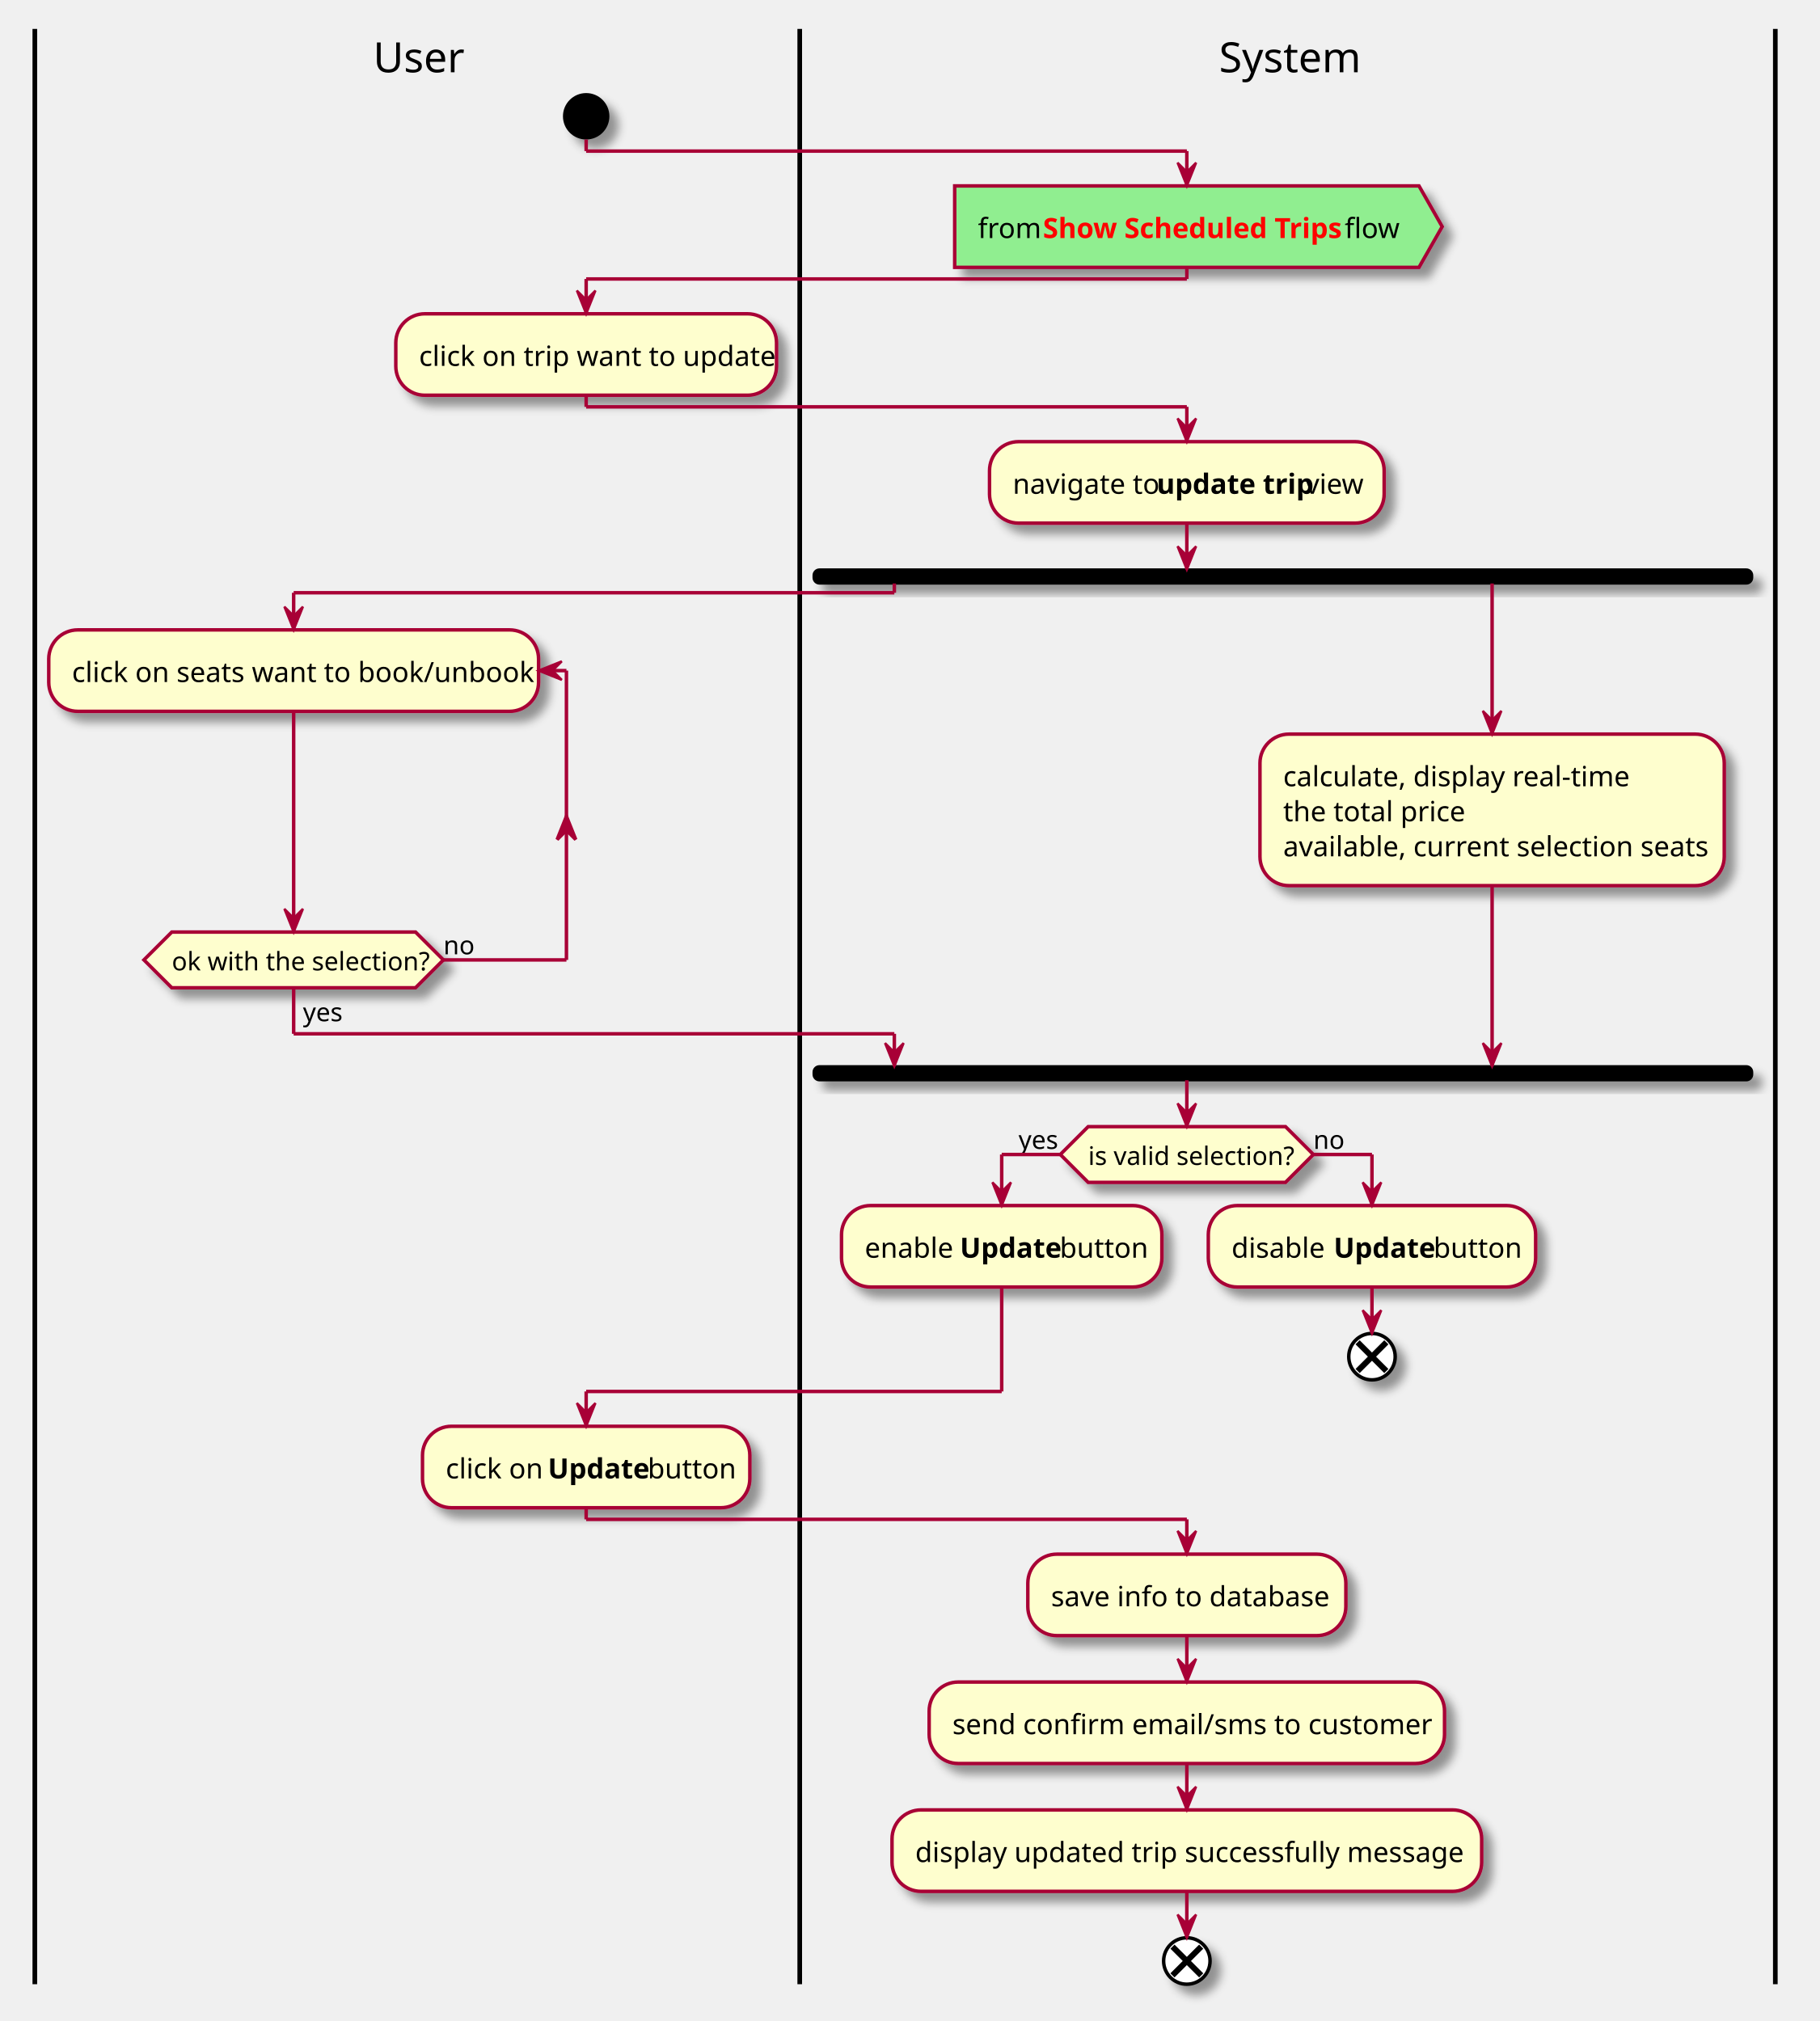
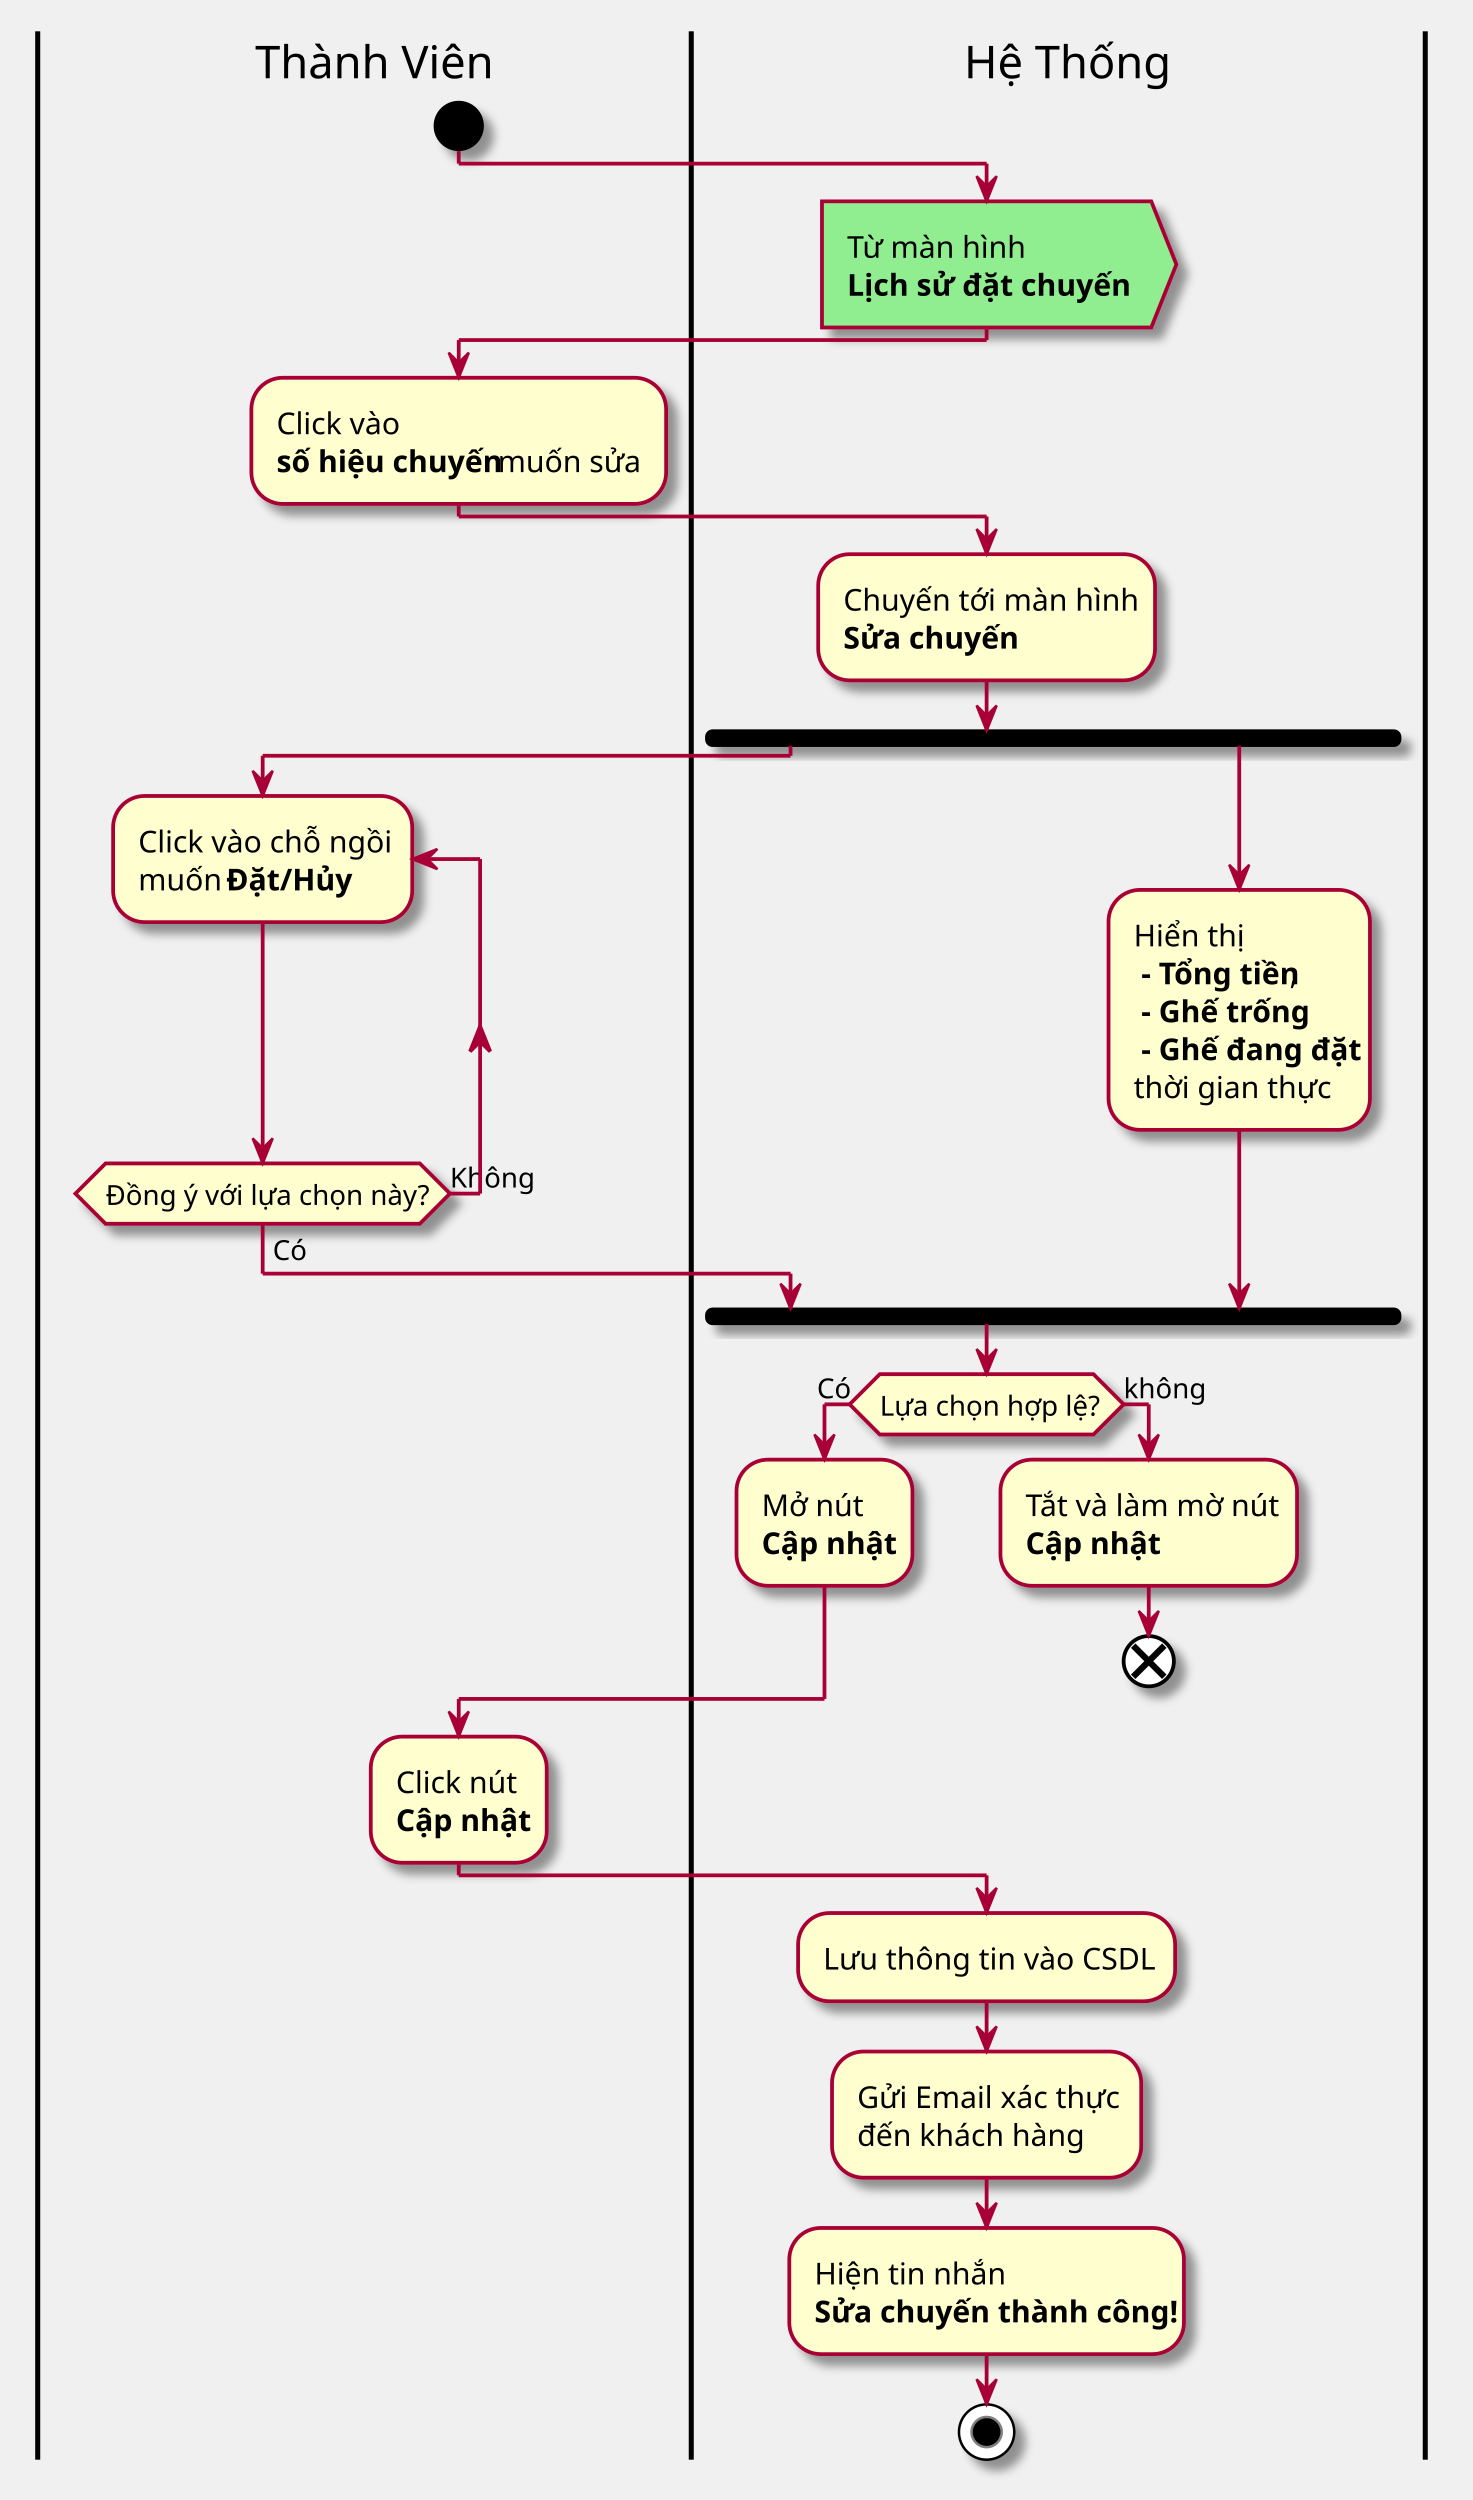
- <svg xmlns="http://www.w3.org/2000/svg" contentScriptType="application/ecmascript" contentStyleType="text/css" height="1814.583px" preserveAspectRatio="none" style="width:1633px;height:1814px;" version="1.1" viewBox="0 0 1633 1814" width="1633.333px" zoomAndPan="magnify">
+ <svg xmlns="http://www.w3.org/2000/svg" contentScriptType="application/ecmascript" contentStyleType="text/css" height="2072.917px" preserveAspectRatio="none" style="width:1220px;height:2072px;" version="1.1" viewBox="0 0 1220 2072" width="1220.833px" zoomAndPan="magnify">
  <defs>
-     <filter height="300%" id="f167vw7pdgg73q" width="300%" x="-1" y="-1">
+     <filter height="300%" id="feugsjdb9ly1t" width="300%" x="-1" y="-1">
      <feGaussianBlur result="blurOut" stdDeviation="4.167" />
      <feColorMatrix in="blurOut" result="blurOut2" type="matrix" values="0 0 0 0 0 0 0 0 0 0 0 0 0 0 0 0 0 0 .4 0" />
      <feOffset dx="8.333" dy="8.333" in="blurOut2" result="blurOut3" />
      <feBlend in="SourceGraphic" in2="blurOut3" mode="normal" />
    </filter>
  </defs>
  <g>
-     <ellipse cx="526.042" cy="104.366" fill="#000000" filter="url(#f167vw7pdgg73q)" rx="20.833" ry="20.833" style="stroke:none;stroke-width:2.083;" />
-     <rect fill="#FEFECE" filter="url(#f167vw7pdgg73q)" height="73.112" rx="26.042" ry="26.042" style="stroke:#A80036;stroke-width:3.125;" width="341.667" x="355.208" y="281.645" />
-     <text fill="#000000" font-family="sans-serif" font-size="25" lengthAdjust="spacing" textLength="300" x="376.042" y="328.43">click on trip want to update</text>
-     <rect fill="#FEFECE" filter="url(#f167vw7pdgg73q)" height="73.112" rx="26.042" ry="26.042" style="stroke:#A80036;stroke-width:3.125;" width="439.583" x="43.75" y="565.369" />
-     <text fill="#000000" font-family="sans-serif" font-size="25" lengthAdjust="spacing" textLength="397.917" x="64.583" y="612.154">click on seats want to book/unbook</text>
-     <polygon fill="#FEFECE" filter="url(#f167vw7pdgg73q)" points="154.167,836.593,372.917,836.593,397.917,861.593,372.917,886.593,154.167,886.593,129.167,861.593,154.167,836.593" style="stroke:#A80036;stroke-width:3.125;" />
-     <text fill="#000000" font-family="sans-serif" font-size="22.917" lengthAdjust="spacing" textLength="218.75" x="154.167" y="870.97">ok with the selection?</text>
-     <text fill="#000000" font-family="sans-serif" font-size="22.917" lengthAdjust="spacing" textLength="25" x="397.917" y="856.557">no</text>
-     <rect fill="#FEFECE" filter="url(#f167vw7pdgg73q)" height="73.112" rx="26.042" ry="26.042" style="stroke:#A80036;stroke-width:3.125;" width="293.75" x="379.167" y="1280.196" />
-     <text fill="#000000" font-family="sans-serif" font-size="25" lengthAdjust="spacing" textLength="85.417" x="400" y="1326.982">click on</text>
-     <text fill="#000000" font-family="sans-serif" font-size="25" font-weight="bold" lengthAdjust="spacing" textLength="83.333" x="491.667" y="1326.982">Update</text>
-     <text fill="#000000" font-family="sans-serif" font-size="25" lengthAdjust="spacing" textLength="70.833" x="581.25" y="1326.982">button</text>
-     <line style="stroke:#000000;stroke-width:4.167;" x1="31.25" x2="31.25" y1="25.948" y2="1780.977" />
-     <polygon fill="#90EE90" filter="url(#f167vw7pdgg73q)" points="856.771,166.866,1273.438,166.866,1294.271,203.422,1273.438,239.978,856.771,239.978" style="stroke:#A80036;stroke-width:3.125;" />
-     <text fill="#000000" font-family="sans-serif" font-size="25" lengthAdjust="spacing" textLength="52.083" x="877.604" y="213.651">from</text>
-     <text fill="#FF0000" font-family="sans-serif" font-size="25" font-weight="bold" lengthAdjust="spacing" textLength="264.583" x="935.938" y="213.651">Show Scheduled Trips</text>
-     <text fill="#000000" font-family="sans-serif" font-size="25" lengthAdjust="spacing" textLength="45.833" x="1206.771" y="213.651">flow</text>
-     <rect fill="#FEFECE" filter="url(#f167vw7pdgg73q)" height="73.112" rx="26.042" ry="26.042" style="stroke:#A80036;stroke-width:3.125;" width="354.167" x="888.021" y="396.423" />
-     <text fill="#000000" font-family="sans-serif" font-size="25" lengthAdjust="spacing" textLength="122.917" x="908.854" y="443.209">navigate to</text>
-     <text fill="#000000" font-family="sans-serif" font-size="25" font-weight="bold" lengthAdjust="spacing" textLength="127.083" x="1038.021" y="443.209">update trip</text>
-     <text fill="#000000" font-family="sans-serif" font-size="25" lengthAdjust="spacing" textLength="50" x="1171.354" y="443.209">view</text>
-     <rect fill="#000000" filter="url(#f167vw7pdgg73q)" height="12.5" rx="5.208" ry="5.208" style="stroke:#000000;stroke-width:2.083;" width="842.188" x="730.208" y="511.202" />
-     <rect fill="#FEFECE" filter="url(#f167vw7pdgg73q)" height="136.003" rx="26.042" ry="26.042" style="stroke:#A80036;stroke-width:3.125;" width="416.667" x="1130.729" y="658.923" />
-     <text fill="#000000" font-family="sans-serif" font-size="25" lengthAdjust="spacing" textLength="304.167" x="1151.562" y="705.709">calculate, display real-time</text>
-     <text fill="#000000" font-family="sans-serif" font-size="25" lengthAdjust="spacing" textLength="152.083" x="1151.562" y="737.154">the total price</text>
-     <text fill="#000000" font-family="sans-serif" font-size="25" lengthAdjust="spacing" textLength="375" x="1151.562" y="768.599">available, current selection seats</text>
-     <rect fill="#000000" filter="url(#f167vw7pdgg73q)" height="12.5" rx="5.208" ry="5.208" style="stroke:#000000;stroke-width:2.083;" width="842.188" x="730.208" y="957.084" />
-     <polygon fill="#FEFECE" filter="url(#f167vw7pdgg73q)" points="976.562,1011.251,1153.646,1011.251,1178.646,1036.251,1153.646,1061.251,976.562,1061.251,951.562,1036.251,976.562,1011.251" style="stroke:#A80036;stroke-width:3.125;" />
-     <text fill="#000000" font-family="sans-serif" font-size="22.917" lengthAdjust="spacing" textLength="177.083" x="976.562" y="1045.628">is valid selection?</text>
-     <text fill="#000000" font-family="sans-serif" font-size="22.917" lengthAdjust="spacing" textLength="37.5" x="914.062" y="1031.215">yes</text>
-     <text fill="#000000" font-family="sans-serif" font-size="22.917" lengthAdjust="spacing" textLength="25" x="1178.646" y="1031.215">no</text>
-     <rect fill="#FEFECE" filter="url(#f167vw7pdgg73q)" height="73.112" rx="26.042" ry="26.042" style="stroke:#A80036;stroke-width:3.125;" width="287.5" x="755.208" y="1082.084" />
-     <text fill="#000000" font-family="sans-serif" font-size="25" lengthAdjust="spacing" textLength="79.167" x="776.042" y="1128.87">enable</text>
-     <text fill="#000000" font-family="sans-serif" font-size="25" font-weight="bold" lengthAdjust="spacing" textLength="83.333" x="861.458" y="1128.87">Update</text>
-     <text fill="#000000" font-family="sans-serif" font-size="25" lengthAdjust="spacing" textLength="70.833" x="951.042" y="1128.87">button</text>
-     <rect fill="#FEFECE" filter="url(#f167vw7pdgg73q)" height="73.112" rx="26.042" ry="26.042" style="stroke:#A80036;stroke-width:3.125;" width="293.75" x="1084.375" y="1082.084" />
-     <text fill="#000000" font-family="sans-serif" font-size="25" lengthAdjust="spacing" textLength="85.417" x="1105.208" y="1128.87">disable</text>
-     <text fill="#000000" font-family="sans-serif" font-size="25" font-weight="bold" lengthAdjust="spacing" textLength="83.333" x="1196.875" y="1128.87">Update</text>
-     <text fill="#000000" font-family="sans-serif" font-size="25" lengthAdjust="spacing" textLength="70.833" x="1286.458" y="1128.87">button</text>
-     <ellipse cx="1231.25" cy="1217.696" fill="#FFFFFF" filter="url(#f167vw7pdgg73q)" rx="20.833" ry="20.833" style="stroke:#000000;stroke-width:3.125;" />
-     <line style="stroke:#000000;stroke-width:5.208;" x1="1218.36" x2="1244.14" y1="1204.806" y2="1230.586" />
-     <line style="stroke:#000000;stroke-width:5.208;" x1="1244.14" x2="1218.36" y1="1204.806" y2="1230.586" />
-     <rect fill="#FEFECE" filter="url(#f167vw7pdgg73q)" height="73.112" rx="26.042" ry="26.042" style="stroke:#A80036;stroke-width:3.125;" width="285.417" x="922.396" y="1394.975" />
-     <text fill="#000000" font-family="sans-serif" font-size="25" lengthAdjust="spacing" textLength="243.75" x="943.229" y="1441.76">save info to database</text>
-     <rect fill="#FEFECE" filter="url(#f167vw7pdgg73q)" height="73.112" rx="26.042" ry="26.042" style="stroke:#A80036;stroke-width:3.125;" width="462.5" x="833.854" y="1509.753" />
-     <text fill="#000000" font-family="sans-serif" font-size="25" lengthAdjust="spacing" textLength="420.833" x="854.688" y="1556.539">send confirm email/sms to customer</text>
-     <rect fill="#FEFECE" filter="url(#f167vw7pdgg73q)" height="73.112" rx="26.042" ry="26.042" style="stroke:#A80036;stroke-width:3.125;" width="529.167" x="800.521" y="1624.532" />
-     <text fill="#000000" font-family="sans-serif" font-size="25" lengthAdjust="spacing" textLength="487.5" x="821.354" y="1671.318">display updated trip successfully message</text>
-     <ellipse cx="1065.104" cy="1760.144" fill="#FFFFFF" filter="url(#f167vw7pdgg73q)" rx="20.833" ry="20.833" style="stroke:#000000;stroke-width:3.125;" />
-     <line style="stroke:#000000;stroke-width:5.208;" x1="1052.214" x2="1077.994" y1="1747.254" y2="1773.034" />
-     <line style="stroke:#000000;stroke-width:5.208;" x1="1077.994" x2="1052.214" y1="1747.254" y2="1773.034" />
-     <line style="stroke:#000000;stroke-width:4.167;" x1="717.708" x2="717.708" y1="25.948" y2="1780.977" />
-     <line style="stroke:#000000;stroke-width:4.167;" x1="1593.229" x2="1593.229" y1="25.948" y2="1780.977" />
-     <line style="stroke:#A80036;stroke-width:3.125;" x1="263.542" x2="263.542" y1="638.481" y2="836.593" />
-     <polygon fill="#A80036" points="255.208,815.759,263.542,836.593,271.875,815.759,263.542,824.093" style="stroke:#A80036;stroke-width:2.083;" />
-     <line style="stroke:#A80036;stroke-width:3.125;" x1="397.917" x2="508.333" y1="861.593" y2="861.593" />
-     <polygon fill="#A80036" points="500,753.536,508.333,732.703,516.667,753.536,508.333,745.203" style="stroke:#A80036;stroke-width:3.125;" />
-     <line style="stroke:#A80036;stroke-width:3.125;" x1="508.333" x2="508.333" y1="601.925" y2="861.593" />
-     <line style="stroke:#A80036;stroke-width:3.125;" x1="508.333" x2="483.333" y1="601.925" y2="601.925" />
-     <polygon fill="#A80036" points="504.167,593.591,483.333,601.925,504.167,610.258,495.833,601.925" style="stroke:#A80036;stroke-width:2.083;" />
-     <line style="stroke:#A80036;stroke-width:3.125;" x1="1339.062" x2="1339.062" y1="523.702" y2="658.923" />
-     <polygon fill="#A80036" points="1330.729,638.09,1339.062,658.923,1347.396,638.09,1339.062,646.423" style="stroke:#A80036;stroke-width:2.083;" />
-     <line style="stroke:#A80036;stroke-width:3.125;" x1="1339.062" x2="1339.062" y1="794.926" y2="957.084" />
-     <polygon fill="#A80036" points="1330.729,936.251,1339.062,957.084,1347.396,936.251,1339.062,944.584" style="stroke:#A80036;stroke-width:2.083;" />
-     <line style="stroke:#A80036;stroke-width:3.125;" x1="1065.104" x2="1065.104" y1="469.535" y2="511.202" />
-     <polygon fill="#A80036" points="1056.771,490.369,1065.104,511.202,1073.438,490.369,1065.104,498.702" style="stroke:#A80036;stroke-width:2.083;" />
-     <line style="stroke:#A80036;stroke-width:3.125;" x1="1231.25" x2="1231.25" y1="1155.196" y2="1196.863" />
-     <polygon fill="#A80036" points="1222.917,1176.03,1231.25,1196.863,1239.583,1176.03,1231.25,1184.363" style="stroke:#A80036;stroke-width:2.083;" />
-     <line style="stroke:#A80036;stroke-width:3.125;" x1="951.562" x2="898.958" y1="1036.251" y2="1036.251" />
-     <line style="stroke:#A80036;stroke-width:3.125;" x1="898.958" x2="898.958" y1="1036.251" y2="1082.084" />
-     <polygon fill="#A80036" points="890.625,1061.251,898.958,1082.084,907.292,1061.251,898.958,1069.584" style="stroke:#A80036;stroke-width:2.083;" />
-     <line style="stroke:#A80036;stroke-width:3.125;" x1="1178.646" x2="1231.25" y1="1036.251" y2="1036.251" />
-     <line style="stroke:#A80036;stroke-width:3.125;" x1="1231.25" x2="1231.25" y1="1036.251" y2="1082.084" />
-     <polygon fill="#A80036" points="1222.917,1061.251,1231.25,1082.084,1239.583,1061.251,1231.25,1069.584" style="stroke:#A80036;stroke-width:2.083;" />
-     <line style="stroke:#A80036;stroke-width:3.125;" x1="898.958" x2="898.958" y1="1155.196" y2="1248.946" />
-     <line style="stroke:#A80036;stroke-width:3.125;" x1="898.958" x2="526.042" y1="1248.946" y2="1248.946" />
-     <line style="stroke:#A80036;stroke-width:3.125;" x1="526.042" x2="526.042" y1="1248.946" y2="1280.196" />
-     <polygon fill="#A80036" points="517.708,1259.363,526.042,1280.196,534.375,1259.363,526.042,1267.696" style="stroke:#A80036;stroke-width:2.083;" />
-     <line style="stroke:#A80036;stroke-width:3.125;" x1="1065.104" x2="1065.104" y1="969.584" y2="1011.251" />
-     <polygon fill="#A80036" points="1056.771,990.418,1065.104,1011.251,1073.438,990.418,1065.104,998.751" style="stroke:#A80036;stroke-width:2.083;" />
-     <line style="stroke:#A80036;stroke-width:3.125;" x1="1065.104" x2="1065.104" y1="1468.087" y2="1509.753" />
-     <polygon fill="#A80036" points="1056.771,1488.92,1065.104,1509.753,1073.438,1488.92,1065.104,1497.253" style="stroke:#A80036;stroke-width:2.083;" />
-     <line style="stroke:#A80036;stroke-width:3.125;" x1="1065.104" x2="1065.104" y1="1582.865" y2="1624.532" />
-     <polygon fill="#A80036" points="1056.771,1603.699,1065.104,1624.532,1073.438,1603.699,1065.104,1612.032" style="stroke:#A80036;stroke-width:2.083;" />
-     <line style="stroke:#A80036;stroke-width:3.125;" x1="1065.104" x2="1065.104" y1="1697.644" y2="1739.311" />
-     <polygon fill="#A80036" points="1056.771,1718.477,1065.104,1739.311,1073.438,1718.477,1065.104,1726.811" style="stroke:#A80036;stroke-width:2.083;" />
-     <line style="stroke:#A80036;stroke-width:3.125;" x1="526.042" x2="526.042" y1="125.199" y2="135.616" />
-     <line style="stroke:#A80036;stroke-width:3.125;" x1="526.042" x2="1065.104" y1="135.616" y2="135.616" />
-     <line style="stroke:#A80036;stroke-width:3.125;" x1="1065.104" x2="1065.104" y1="135.616" y2="166.866" />
-     <polygon fill="#A80036" points="1056.771,146.033,1065.104,166.866,1073.438,146.033,1065.104,154.366" style="stroke:#A80036;stroke-width:2.083;" />
-     <line style="stroke:#A80036;stroke-width:3.125;" x1="1065.104" x2="1065.104" y1="239.978" y2="250.395" />
-     <line style="stroke:#A80036;stroke-width:3.125;" x1="1065.104" x2="526.042" y1="250.395" y2="250.395" />
-     <line style="stroke:#A80036;stroke-width:3.125;" x1="526.042" x2="526.042" y1="250.395" y2="281.645" />
-     <polygon fill="#A80036" points="517.708,260.811,526.042,281.645,534.375,260.811,526.042,269.145" style="stroke:#A80036;stroke-width:2.083;" />
-     <line style="stroke:#A80036;stroke-width:3.125;" x1="526.042" x2="526.042" y1="354.757" y2="365.173" />
-     <line style="stroke:#A80036;stroke-width:3.125;" x1="526.042" x2="1065.104" y1="365.173" y2="365.173" />
-     <line style="stroke:#A80036;stroke-width:3.125;" x1="1065.104" x2="1065.104" y1="365.173" y2="396.423" />
-     <polygon fill="#A80036" points="1056.771,375.59,1065.104,396.423,1073.438,375.59,1065.104,383.923" style="stroke:#A80036;stroke-width:2.083;" />
-     <line style="stroke:#A80036;stroke-width:3.125;" x1="802.604" x2="802.604" y1="523.702" y2="532.035" />
-     <line style="stroke:#A80036;stroke-width:3.125;" x1="802.604" x2="263.542" y1="532.035" y2="532.035" />
-     <line style="stroke:#A80036;stroke-width:3.125;" x1="263.542" x2="263.542" y1="532.035" y2="565.369" />
-     <polygon fill="#A80036" points="255.208,544.535,263.542,565.369,271.875,544.535,263.542,552.869" style="stroke:#A80036;stroke-width:2.083;" />
-     <line style="stroke:#A80036;stroke-width:3.125;" x1="263.542" x2="263.542" y1="886.593" y2="927.918" />
-     <line style="stroke:#A80036;stroke-width:3.125;" x1="263.542" x2="802.604" y1="927.918" y2="927.918" />
-     <line style="stroke:#A80036;stroke-width:3.125;" x1="802.604" x2="802.604" y1="927.918" y2="957.084" />
-     <polygon fill="#A80036" points="794.271,936.251,802.604,957.084,810.938,936.251,802.604,944.584" style="stroke:#A80036;stroke-width:2.083;" />
-     <text fill="#000000" font-family="sans-serif" font-size="22.917" lengthAdjust="spacing" textLength="37.5" x="271.875" y="916.632">yes</text>
-     <line style="stroke:#A80036;stroke-width:3.125;" x1="526.042" x2="526.042" y1="1353.308" y2="1363.725" />
-     <line style="stroke:#A80036;stroke-width:3.125;" x1="526.042" x2="1065.104" y1="1363.725" y2="1363.725" />
-     <line style="stroke:#A80036;stroke-width:3.125;" x1="1065.104" x2="1065.104" y1="1363.725" y2="1394.975" />
-     <polygon fill="#A80036" points="1056.771,1374.141,1065.104,1394.975,1073.438,1374.141,1065.104,1382.475" style="stroke:#A80036;stroke-width:2.083;" />
-     <text fill="#000000" font-family="sans-serif" font-size="37.5" lengthAdjust="spacing" textLength="79.167" x="334.896" y="64.876">User</text>
-     <text fill="#000000" font-family="sans-serif" font-size="37.5" lengthAdjust="spacing" textLength="122.917" x="1094.01" y="64.876">System</text>
+     <ellipse cx="380.208" cy="104.366" fill="#000000" filter="url(#feugsjdb9ly1t)" rx="20.833" ry="20.833" style="stroke:none;stroke-width:2.083;" />
+     <rect fill="#FEFECE" filter="url(#feugsjdb9ly1t)" height="104.557" rx="26.042" ry="26.042" style="stroke:#A80036;stroke-width:3.125;" width="343.75" x="208.333" y="313.09" />
+     <text fill="#000000" font-family="sans-serif" font-size="25" lengthAdjust="spacing" textLength="102.083" x="229.167" y="359.875">Click vào</text>
+     <text fill="#000000" font-family="sans-serif" font-size="25" font-weight="bold" lengthAdjust="spacing" textLength="177.083" x="229.167" y="391.321">số hiệu chuyến</text>
+     <text fill="#000000" font-family="sans-serif" font-size="25" lengthAdjust="spacing" textLength="118.75" x="412.5" y="391.321">muốn sửa</text>
+     <rect fill="#FEFECE" filter="url(#feugsjdb9ly1t)" height="104.557" rx="26.042" ry="26.042" style="stroke:#A80036;stroke-width:3.125;" width="247.917" x="93.75" y="659.705" />
+     <text fill="#000000" font-family="sans-serif" font-size="25" lengthAdjust="spacing" textLength="206.25" x="114.583" y="706.49">Click vào chỗ ngồi</text>
+     <text fill="#000000" font-family="sans-serif" font-size="25" lengthAdjust="spacing" textLength="66.667" x="114.583" y="737.935">muốn</text>
+     <text fill="#000000" font-family="sans-serif" font-size="25" font-weight="bold" lengthAdjust="spacing" textLength="91.667" x="187.5" y="737.935">Đặt/Hủy</text>
+     <polygon fill="#FEFECE" filter="url(#feugsjdb9ly1t)" points="87.5,964.262,347.917,964.262,372.917,989.262,347.917,1014.262,87.5,1014.262,62.5,989.262,87.5,964.262" style="stroke:#A80036;stroke-width:3.125;" />
+     <text fill="#000000" font-family="sans-serif" font-size="22.917" lengthAdjust="spacing" textLength="260.417" x="87.5" y="998.639">Đồng ý với lựa chọn này?</text>
+     <text fill="#000000" font-family="sans-serif" font-size="22.917" lengthAdjust="spacing" textLength="64.583" x="372.917" y="984.226">Không</text>
+     <rect fill="#FEFECE" filter="url(#feugsjdb9ly1t)" height="104.557" rx="26.042" ry="26.042" style="stroke:#A80036;stroke-width:3.125;" width="145.833" x="307.292" y="1439.311" />
+     <text fill="#000000" font-family="sans-serif" font-size="25" lengthAdjust="spacing" textLength="97.917" x="328.125" y="1486.096">Click nút</text>
+     <text fill="#000000" font-family="sans-serif" font-size="25" font-weight="bold" lengthAdjust="spacing" textLength="104.167" x="328.125" y="1517.542">Cập nhật</text>
+     <line style="stroke:#000000;stroke-width:4.167;" x1="31.25" x2="31.25" y1="25.948" y2="2038.595" />
+     <polygon fill="#90EE90" filter="url(#feugsjdb9ly1t)" points="681.25,166.866,954.167,166.866,975,219.145,954.167,271.423,681.25,271.423" style="stroke:#A80036;stroke-width:3.125;" />
+     <text fill="#000000" font-family="sans-serif" font-size="25" lengthAdjust="spacing" textLength="145.833" x="702.083" y="213.651">Từ màn hình</text>
+     <text fill="#000000" font-family="sans-serif" font-size="25" font-weight="bold" lengthAdjust="spacing" textLength="225" x="702.083" y="245.097">Lịch sử đặt chuyến</text>
+     <text fill="#000000" font-family="sans-serif" font-size="25" lengthAdjust="spacing" textLength="0" x="933.333" y="245.097" />
+     <rect fill="#FEFECE" filter="url(#feugsjdb9ly1t)" height="104.557" rx="26.042" ry="26.042" style="stroke:#A80036;stroke-width:3.125;" width="279.167" x="678.125" y="459.314" />
+     <text fill="#000000" font-family="sans-serif" font-size="25" lengthAdjust="spacing" textLength="237.5" x="698.958" y="506.099">Chuyến tới màn hình</text>
+     <text fill="#000000" font-family="sans-serif" font-size="25" font-weight="bold" lengthAdjust="spacing" textLength="141.667" x="698.958" y="537.545">Sửa chuyến</text>
+     <rect fill="#000000" filter="url(#feugsjdb9ly1t)" height="12.5" rx="5.208" ry="5.208" style="stroke:#000000;stroke-width:2.083;" width="575" x="585.417" y="605.538" />
+     <rect fill="#FEFECE" filter="url(#feugsjdb9ly1t)" height="198.893" rx="26.042" ry="26.042" style="stroke:#A80036;stroke-width:3.125;" width="216.667" x="918.75" y="737.537" />
+     <text fill="#000000" font-family="sans-serif" font-size="25" lengthAdjust="spacing" textLength="87.5" x="939.583" y="784.322">Hiển thị</text>
+     <text fill="#000000" font-family="sans-serif" font-size="25" font-weight="bold" lengthAdjust="spacing" textLength="122.917" x="945.833" y="815.767">- Tổng tiền</text>
+     <text fill="#000000" font-family="sans-serif" font-size="25" lengthAdjust="spacing" textLength="6.25" x="1068.75" y="815.767">,</text>
+     <text fill="#000000" font-family="sans-serif" font-size="25" font-weight="bold" lengthAdjust="spacing" textLength="129.167" x="945.833" y="847.213">- Ghế trống</text>
+     <text fill="#000000" font-family="sans-serif" font-size="25" font-weight="bold" lengthAdjust="spacing" textLength="168.75" x="945.833" y="878.658">- Ghế đang đặt</text>
+     <text fill="#000000" font-family="sans-serif" font-size="25" lengthAdjust="spacing" textLength="156.25" x="939.583" y="910.103">thời gian thực</text>
+     <rect fill="#000000" filter="url(#feugsjdb9ly1t)" height="12.5" rx="5.208" ry="5.208" style="stroke:#000000;stroke-width:2.083;" width="575" x="585.417" y="1084.753" />
+     <polygon fill="#FEFECE" filter="url(#feugsjdb9ly1t)" points="729.167,1138.92,906.25,1138.92,931.25,1163.92,906.25,1188.92,729.167,1188.92,704.167,1163.92,729.167,1138.92" style="stroke:#A80036;stroke-width:3.125;" />
+     <text fill="#000000" font-family="sans-serif" font-size="22.917" lengthAdjust="spacing" textLength="177.083" x="729.167" y="1173.297">Lựa chọn hợp lệ?</text>
+     <text fill="#000000" font-family="sans-serif" font-size="22.917" lengthAdjust="spacing" textLength="27.083" x="677.083" y="1158.885">Có</text>
+     <text fill="#000000" font-family="sans-serif" font-size="22.917" lengthAdjust="spacing" textLength="60.417" x="931.25" y="1158.885">không</text>
+     <rect fill="#FEFECE" filter="url(#feugsjdb9ly1t)" height="104.557" rx="26.042" ry="26.042" style="stroke:#A80036;stroke-width:3.125;" width="145.833" x="610.417" y="1209.753" />
+     <text fill="#000000" font-family="sans-serif" font-size="25" lengthAdjust="spacing" textLength="77.083" x="631.25" y="1256.539">Mở nút</text>
+     <text fill="#000000" font-family="sans-serif" font-size="25" font-weight="bold" lengthAdjust="spacing" textLength="104.167" x="631.25" y="1287.984">Cập nhật</text>
+     <rect fill="#FEFECE" filter="url(#feugsjdb9ly1t)" height="104.557" rx="26.042" ry="26.042" style="stroke:#A80036;stroke-width:3.125;" width="245.833" x="829.167" y="1209.753" />
+     <text fill="#000000" font-family="sans-serif" font-size="25" lengthAdjust="spacing" textLength="204.167" x="850" y="1256.539">Tắt và làm mờ nút</text>
+     <text fill="#000000" font-family="sans-serif" font-size="25" font-weight="bold" lengthAdjust="spacing" textLength="104.167" x="850" y="1287.984">Cập nhật</text>
+     <ellipse cx="952.083" cy="1376.811" fill="#FFFFFF" filter="url(#feugsjdb9ly1t)" rx="20.833" ry="20.833" style="stroke:#000000;stroke-width:3.125;" />
+     <line style="stroke:#000000;stroke-width:5.208;" x1="939.193" x2="964.973" y1="1363.921" y2="1389.701" />
+     <line style="stroke:#000000;stroke-width:5.208;" x1="964.973" x2="939.193" y1="1363.921" y2="1389.701" />
+     <rect fill="#FEFECE" filter="url(#feugsjdb9ly1t)" height="73.112" rx="26.042" ry="26.042" style="stroke:#A80036;stroke-width:3.125;" width="312.5" x="661.458" y="1585.535" />
+     <text fill="#000000" font-family="sans-serif" font-size="25" lengthAdjust="spacing" textLength="270.833" x="682.292" y="1632.32">Lưu thông tin vào CSDL</text>
+     <rect fill="#FEFECE" filter="url(#feugsjdb9ly1t)" height="104.557" rx="26.042" ry="26.042" style="stroke:#A80036;stroke-width:3.125;" width="256.25" x="689.583" y="1700.313" />
+     <text fill="#000000" font-family="sans-serif" font-size="25" lengthAdjust="spacing" textLength="214.583" x="710.417" y="1747.099">Gửi Email xác thực</text>
+     <text fill="#000000" font-family="sans-serif" font-size="25" lengthAdjust="spacing" textLength="183.333" x="710.417" y="1778.544">đến khách hàng</text>
+     <rect fill="#FEFECE" filter="url(#feugsjdb9ly1t)" height="104.557" rx="26.042" ry="26.042" style="stroke:#A80036;stroke-width:3.125;" width="327.083" x="654.167" y="1846.537" />
+     <text fill="#000000" font-family="sans-serif" font-size="25" lengthAdjust="spacing" textLength="152.083" x="675" y="1893.323">Hiện tin nhắn</text>
+     <text fill="#000000" font-family="sans-serif" font-size="25" font-weight="bold" lengthAdjust="spacing" textLength="285.417" x="675" y="1924.768">Sửa chuyến thành công!</text>
+     <ellipse cx="817.708" cy="2015.678" fill="#FFFFFF" filter="url(#feugsjdb9ly1t)" rx="22.917" ry="22.917" style="stroke:#000000;stroke-width:2.083;" />
+     <ellipse cx="817.708" cy="2015.678" fill="#000000" rx="12.5" ry="12.5" style="stroke:#7F7F7F;stroke-width:2.083;" />
+     <line style="stroke:#000000;stroke-width:4.167;" x1="572.917" x2="572.917" y1="25.948" y2="2038.595" />
+     <line style="stroke:#000000;stroke-width:4.167;" x1="1181.25" x2="1181.25" y1="25.948" y2="2038.595" />
+     <line style="stroke:#A80036;stroke-width:3.125;" x1="217.708" x2="217.708" y1="764.262" y2="964.262" />
+     <polygon fill="#A80036" points="209.375,943.428,217.708,964.262,226.042,943.428,217.708,951.762" style="stroke:#A80036;stroke-width:2.083;" />
+     <line style="stroke:#A80036;stroke-width:3.125;" x1="372.917" x2="397.917" y1="989.262" y2="989.262" />
+     <polygon fill="#A80036" points="389.583,871.456,397.917,850.623,406.25,871.456,397.917,863.123" style="stroke:#A80036;stroke-width:3.125;" />
+     <line style="stroke:#A80036;stroke-width:3.125;" x1="397.917" x2="397.917" y1="711.983" y2="989.262" />
+     <line style="stroke:#A80036;stroke-width:3.125;" x1="397.917" x2="341.667" y1="711.983" y2="711.983" />
+     <polygon fill="#A80036" points="362.5,703.65,341.667,711.983,362.5,720.317,354.167,711.983" style="stroke:#A80036;stroke-width:2.083;" />
+     <line style="stroke:#A80036;stroke-width:3.125;" x1="1027.083" x2="1027.083" y1="618.038" y2="737.537" />
+     <polygon fill="#A80036" points="1018.75,716.703,1027.083,737.537,1035.417,716.703,1027.083,725.037" style="stroke:#A80036;stroke-width:2.083;" />
+     <line style="stroke:#A80036;stroke-width:3.125;" x1="1027.083" x2="1027.083" y1="936.43" y2="1084.753" />
+     <polygon fill="#A80036" points="1018.75,1063.92,1027.083,1084.753,1035.417,1063.92,1027.083,1072.253" style="stroke:#A80036;stroke-width:2.083;" />
+     <line style="stroke:#A80036;stroke-width:3.125;" x1="817.708" x2="817.708" y1="563.871" y2="605.538" />
+     <polygon fill="#A80036" points="809.375,584.705,817.708,605.538,826.042,584.705,817.708,593.038" style="stroke:#A80036;stroke-width:2.083;" />
+     <line style="stroke:#A80036;stroke-width:3.125;" x1="952.083" x2="952.083" y1="1314.311" y2="1355.977" />
+     <polygon fill="#A80036" points="943.75,1335.144,952.083,1355.977,960.417,1335.144,952.083,1343.477" style="stroke:#A80036;stroke-width:2.083;" />
+     <line style="stroke:#A80036;stroke-width:3.125;" x1="704.167" x2="683.333" y1="1163.92" y2="1163.92" />
+     <line style="stroke:#A80036;stroke-width:3.125;" x1="683.333" x2="683.333" y1="1163.92" y2="1209.753" />
+     <polygon fill="#A80036" points="675,1188.92,683.333,1209.753,691.667,1188.92,683.333,1197.253" style="stroke:#A80036;stroke-width:2.083;" />
+     <line style="stroke:#A80036;stroke-width:3.125;" x1="931.25" x2="952.083" y1="1163.92" y2="1163.92" />
+     <line style="stroke:#A80036;stroke-width:3.125;" x1="952.083" x2="952.083" y1="1163.92" y2="1209.753" />
+     <polygon fill="#A80036" points="943.75,1188.92,952.083,1209.753,960.417,1188.92,952.083,1197.253" style="stroke:#A80036;stroke-width:2.083;" />
+     <line style="stroke:#A80036;stroke-width:3.125;" x1="683.333" x2="683.333" y1="1314.311" y2="1408.061" />
+     <line style="stroke:#A80036;stroke-width:3.125;" x1="683.333" x2="380.208" y1="1408.061" y2="1408.061" />
+     <line style="stroke:#A80036;stroke-width:3.125;" x1="380.208" x2="380.208" y1="1408.061" y2="1439.311" />
+     <polygon fill="#A80036" points="371.875,1418.477,380.208,1439.311,388.542,1418.477,380.208,1426.811" style="stroke:#A80036;stroke-width:2.083;" />
+     <line style="stroke:#A80036;stroke-width:3.125;" x1="817.708" x2="817.708" y1="1097.253" y2="1138.92" />
+     <polygon fill="#A80036" points="809.375,1118.087,817.708,1138.92,826.042,1118.087,817.708,1126.42" style="stroke:#A80036;stroke-width:2.083;" />
+     <line style="stroke:#A80036;stroke-width:3.125;" x1="817.708" x2="817.708" y1="1658.647" y2="1700.313" />
+     <polygon fill="#A80036" points="809.375,1679.48,817.708,1700.313,826.042,1679.48,817.708,1687.813" style="stroke:#A80036;stroke-width:2.083;" />
+     <line style="stroke:#A80036;stroke-width:3.125;" x1="817.708" x2="817.708" y1="1804.871" y2="1846.537" />
+     <polygon fill="#A80036" points="809.375,1825.704,817.708,1846.537,826.042,1825.704,817.708,1834.037" style="stroke:#A80036;stroke-width:2.083;" />
+     <line style="stroke:#A80036;stroke-width:3.125;" x1="817.708" x2="817.708" y1="1951.095" y2="1992.761" />
+     <polygon fill="#A80036" points="809.375,1971.928,817.708,1992.761,826.042,1971.928,817.708,1980.261" style="stroke:#A80036;stroke-width:2.083;" />
+     <line style="stroke:#A80036;stroke-width:3.125;" x1="380.208" x2="380.208" y1="125.199" y2="135.616" />
+     <line style="stroke:#A80036;stroke-width:3.125;" x1="380.208" x2="817.708" y1="135.616" y2="135.616" />
+     <line style="stroke:#A80036;stroke-width:3.125;" x1="817.708" x2="817.708" y1="135.616" y2="166.866" />
+     <polygon fill="#A80036" points="809.375,146.033,817.708,166.866,826.042,146.033,817.708,154.366" style="stroke:#A80036;stroke-width:2.083;" />
+     <line style="stroke:#A80036;stroke-width:3.125;" x1="817.708" x2="817.708" y1="271.423" y2="281.84" />
+     <line style="stroke:#A80036;stroke-width:3.125;" x1="817.708" x2="380.208" y1="281.84" y2="281.84" />
+     <line style="stroke:#A80036;stroke-width:3.125;" x1="380.208" x2="380.208" y1="281.84" y2="313.09" />
+     <polygon fill="#A80036" points="371.875,292.257,380.208,313.09,388.542,292.257,380.208,300.59" style="stroke:#A80036;stroke-width:2.083;" />
+     <line style="stroke:#A80036;stroke-width:3.125;" x1="380.208" x2="380.208" y1="417.647" y2="428.064" />
+     <line style="stroke:#A80036;stroke-width:3.125;" x1="380.208" x2="817.708" y1="428.064" y2="428.064" />
+     <line style="stroke:#A80036;stroke-width:3.125;" x1="817.708" x2="817.708" y1="428.064" y2="459.314" />
+     <polygon fill="#A80036" points="809.375,438.481,817.708,459.314,826.042,438.481,817.708,446.814" style="stroke:#A80036;stroke-width:2.083;" />
+     <line style="stroke:#A80036;stroke-width:3.125;" x1="655.208" x2="655.208" y1="618.038" y2="626.371" />
+     <line style="stroke:#A80036;stroke-width:3.125;" x1="655.208" x2="217.708" y1="626.371" y2="626.371" />
+     <line style="stroke:#A80036;stroke-width:3.125;" x1="217.708" x2="217.708" y1="626.371" y2="659.705" />
+     <polygon fill="#A80036" points="209.375,638.871,217.708,659.705,226.042,638.871,217.708,647.205" style="stroke:#A80036;stroke-width:2.083;" />
+     <line style="stroke:#A80036;stroke-width:3.125;" x1="217.708" x2="217.708" y1="1014.262" y2="1055.587" />
+     <line style="stroke:#A80036;stroke-width:3.125;" x1="217.708" x2="655.208" y1="1055.587" y2="1055.587" />
+     <line style="stroke:#A80036;stroke-width:3.125;" x1="655.208" x2="655.208" y1="1055.587" y2="1084.753" />
+     <polygon fill="#A80036" points="646.875,1063.92,655.208,1084.753,663.542,1063.92,655.208,1072.253" style="stroke:#A80036;stroke-width:2.083;" />
+     <text fill="#000000" font-family="sans-serif" font-size="22.917" lengthAdjust="spacing" textLength="27.083" x="226.042" y="1044.301">Có</text>
+     <line style="stroke:#A80036;stroke-width:3.125;" x1="380.208" x2="380.208" y1="1543.868" y2="1554.285" />
+     <line style="stroke:#A80036;stroke-width:3.125;" x1="380.208" x2="817.708" y1="1554.285" y2="1554.285" />
+     <line style="stroke:#A80036;stroke-width:3.125;" x1="817.708" x2="817.708" y1="1554.285" y2="1585.535" />
+     <polygon fill="#A80036" points="809.375,1564.701,817.708,1585.535,826.042,1564.701,817.708,1573.035" style="stroke:#A80036;stroke-width:2.083;" />
+     <text fill="#000000" font-family="sans-serif" font-size="37.5" lengthAdjust="spacing" textLength="191.667" x="211.458" y="64.876">Thành Viên</text>
+     <text fill="#000000" font-family="sans-serif" font-size="37.5" lengthAdjust="spacing" textLength="166.667" x="798.958" y="64.876">Hệ Thống</text>
  </g>
</svg>
